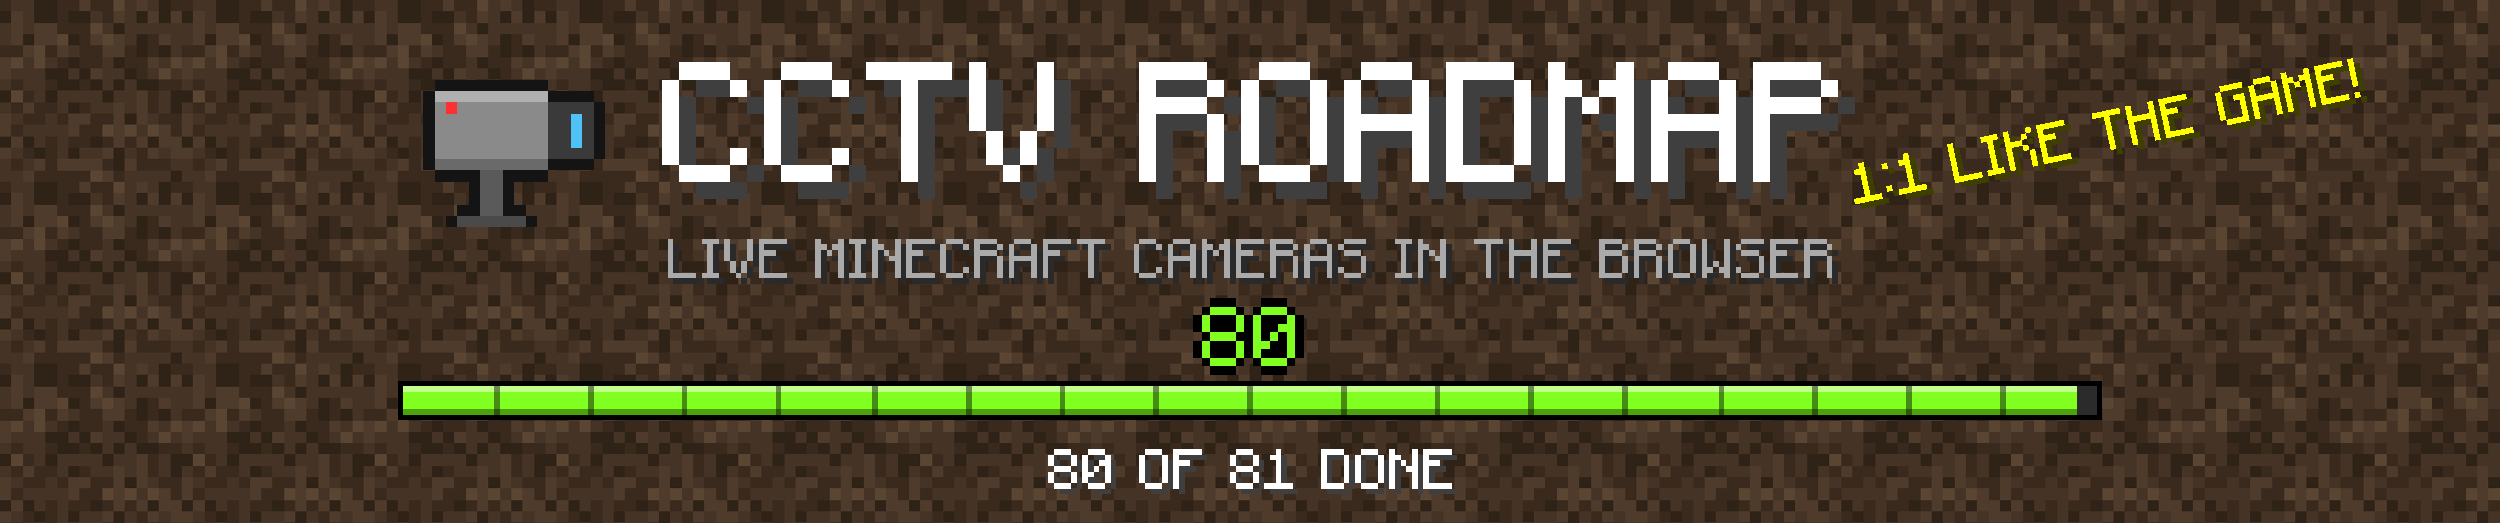
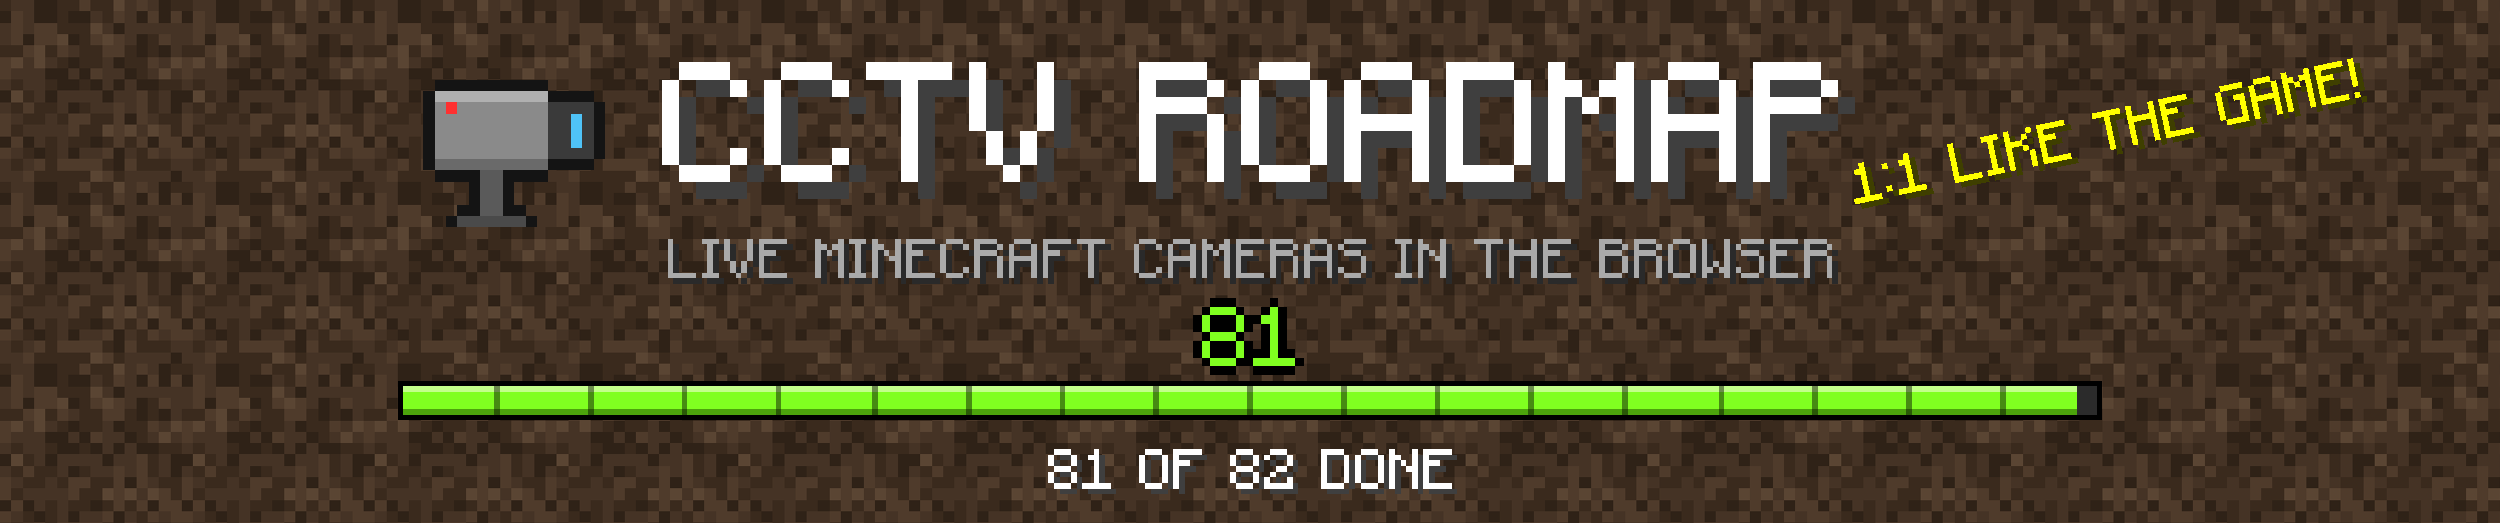
<svg xmlns="http://www.w3.org/2000/svg" width="880" height="184" viewBox="0 0 880 184" shape-rendering="crispEdges" role="img">
  <defs>
    <pattern id="dirt" width="64" height="64" patternUnits="userSpaceOnUse">
      <path fill="#3a2a1d" d="M0 0h4v4h-4zM20 0h8v4h-8zM32 0h8v4h-8zM60 0h4v4h-4zM20 4h4v4h-4zM36 4h4v4h-4zM20 8h12v4h-12zM28 12h4v4h-4zM52 12h4v4h-4zM0 16h8v4h-8zM16 16h4v4h-4zM28 16h8v4h-8zM44 16h4v4h-4zM52 16h4v4h-4zM20 20h4v4h-4zM28 20h8v4h-8zM44 20h8v4h-8zM48 24h4v4h-4zM4 28h4v4h-4zM16 28h4v4h-4zM28 28h4v4h-4zM56 28h8v4h-8zM8 32h4v4h-4zM52 32h4v4h-4zM4 36h4v4h-4zM12 36h8v4h-8zM28 36h4v4h-4zM52 36h4v4h-4zM8 40h8v4h-8zM20 40h4v4h-4zM32 40h8v4h-8zM56 40h8v4h-8zM4 44h4v4h-4zM28 44h8v4h-8zM60 44h4v4h-4zM16 48h4v4h-4zM24 48h8v4h-8zM36 48h4v4h-4zM44 48h4v4h-4zM8 52h4v4h-4zM16 52h4v4h-4zM48 52h4v4h-4zM4 56h4v4h-4zM16 56h4v4h-4zM36 56h4v4h-4zM48 56h12v4h-12zM12 60h20v4h-20zM40 60h4v4h-4z" />
      <path fill="#453325" d="M4 0h8v4h-8zM44 0h4v4h-4zM52 0h4v4h-4zM8 4h4v4h-4zM32 4h4v4h-4zM44 4h4v4h-4zM0 8h4v4h-4zM8 8h4v4h-4zM36 8h4v4h-4zM44 8h20v4h-20zM0 12h4v4h-4zM44 12h4v4h-4zM60 12h4v4h-4zM24 16h4v4h-4zM60 16h4v4h-4zM8 20h4v4h-4zM16 20h4v4h-4zM36 20h4v4h-4zM56 20h4v4h-4zM4 24h12v4h-12zM24 24h4v4h-4zM36 24h8v4h-8zM52 24h4v4h-4zM60 24h4v4h-4zM0 28h4v4h-4zM8 28h8v4h-8zM36 28h4v4h-4zM44 28h4v4h-4zM12 32h4v4h-4zM20 32h16v4h-16zM40 32h8v4h-8zM56 32h4v4h-4zM0 36h4v4h-4zM20 36h4v4h-4zM32 36h8v4h-8zM44 36h4v4h-4zM56 36h4v4h-4zM4 40h4v4h-4zM16 40h4v4h-4zM52 40h4v4h-4zM8 44h16v4h-16zM48 44h4v4h-4zM12 48h4v4h-4zM20 48h4v4h-4zM4 52h4v4h-4zM20 52h4v4h-4zM28 52h8v4h-8zM44 52h4v4h-4zM56 52h4v4h-4zM0 56h4v4h-4zM8 56h4v4h-4zM60 56h4v4h-4zM0 60h8v4h-8zM44 60h16v4h-16z" />
      <path fill="#2f2217" d="M12 0h8v4h-8zM56 0h4v4h-4zM0 4h4v4h-4zM12 4h8v4h-8zM24 4h8v4h-8zM48 4h4v4h-4zM56 4h4v4h-4zM40 8h4v4h-4zM8 12h4v4h-4zM24 12h4v4h-4zM48 12h4v4h-4zM48 16h4v4h-4zM56 16h4v4h-4zM24 20h4v4h-4zM40 20h4v4h-4zM16 24h8v4h-8zM28 24h4v4h-4zM44 24h4v4h-4zM20 28h8v4h-8zM32 28h4v4h-4zM40 28h4v4h-4zM48 28h8v4h-8zM0 32h4v4h-4zM16 32h4v4h-4zM36 32h4v4h-4zM60 32h4v4h-4zM24 36h4v4h-4zM60 36h4v4h-4zM44 40h4v4h-4zM0 48h4v4h-4zM8 48h4v4h-4zM32 48h4v4h-4zM52 48h4v4h-4zM12 52h4v4h-4zM24 52h4v4h-4zM40 52h4v4h-4zM40 56h4v4h-4zM60 60h4v4h-4z" />
      <path fill="#4f3b2b" d="M28 0h4v4h-4zM48 0h4v4h-4zM4 4h4v4h-4zM40 4h4v4h-4zM52 4h4v4h-4zM60 4h4v4h-4zM4 8h4v4h-4zM12 8h8v4h-8zM4 12h4v4h-4zM12 12h8v4h-8zM32 12h4v4h-4zM40 12h4v4h-4zM56 12h4v4h-4zM8 16h4v4h-4zM20 16h4v4h-4zM36 16h8v4h-8zM0 20h4v4h-4zM52 20h4v4h-4zM0 24h4v4h-4zM32 24h4v4h-4zM48 32h4v4h-4zM8 36h4v4h-4zM40 36h4v4h-4zM48 36h4v4h-4zM0 40h4v4h-4zM24 40h8v4h-8zM40 40h4v4h-4zM48 40h4v4h-4zM0 44h4v4h-4zM24 44h4v4h-4zM40 44h4v4h-4zM56 44h4v4h-4zM4 48h4v4h-4zM40 48h4v4h-4zM48 48h4v4h-4zM56 48h8v4h-8zM0 52h4v4h-4zM36 52h4v4h-4zM52 52h4v4h-4zM60 52h4v4h-4zM12 56h4v4h-4zM20 56h16v4h-16zM44 56h4v4h-4zM8 60h4v4h-4zM36 60h4v4h-4z" />
      <path fill="#5a4533" d="M40 0h4v4h-4zM32 8h4v4h-4zM20 12h4v4h-4zM36 12h4v4h-4zM12 16h4v4h-4zM4 20h4v4h-4zM12 20h4v4h-4zM60 20h4v4h-4zM56 24h4v4h-4zM4 32h4v4h-4zM36 44h4v4h-4zM44 44h4v4h-4zM52 44h4v4h-4zM32 60h4v4h-4z" />
    </pattern>
  </defs>
  <rect x="0" y="0" width="880" height="184" fill="url(#dirt)" />
  <path fill="#3f3f3f" d="M245 28h18v6h-18zM239 34h6v6h-6zM263 34h6v6h-6zM239 40h6v6h-6zM239 46h6v6h-6zM239 52h6v6h-6zM239 58h6v6h-6zM263 58h6v6h-6zM245 64h18v6h-18zM281 28h18v6h-18zM275 34h6v6h-6zM299 34h6v6h-6zM275 40h6v6h-6zM275 46h6v6h-6zM275 52h6v6h-6zM275 58h6v6h-6zM299 58h6v6h-6zM281 64h18v6h-18zM311 28h30v6h-30zM323 34h6v6h-6zM323 40h6v6h-6zM323 46h6v6h-6zM323 52h6v6h-6zM323 58h6v6h-6zM323 64h6v6h-6zM347 28h6v6h-6zM371 28h6v6h-6zM347 34h6v6h-6zM371 34h6v6h-6zM347 40h6v6h-6zM371 40h6v6h-6zM347 46h6v6h-6zM371 46h6v6h-6zM353 52h6v6h-6zM365 52h6v6h-6zM353 58h6v6h-6zM365 58h6v6h-6zM359 64h6v6h-6zM407 28h24v6h-24zM407 34h6v6h-6zM431 34h6v6h-6zM407 40h24v6h-24zM407 46h6v6h-6zM431 46h6v6h-6zM407 52h6v6h-6zM431 52h6v6h-6zM407 58h6v6h-6zM431 58h6v6h-6zM407 64h6v6h-6zM431 64h6v6h-6zM449 28h18v6h-18zM443 34h6v6h-6zM467 34h6v6h-6zM443 40h6v6h-6zM467 40h6v6h-6zM443 46h6v6h-6zM467 46h6v6h-6zM443 52h6v6h-6zM467 52h6v6h-6zM443 58h6v6h-6zM467 58h6v6h-6zM449 64h18v6h-18zM485 28h18v6h-18zM479 34h6v6h-6zM503 34h6v6h-6zM479 40h6v6h-6zM503 40h6v6h-6zM479 46h30v6h-30zM479 52h6v6h-6zM503 52h6v6h-6zM479 58h6v6h-6zM503 58h6v6h-6zM479 64h6v6h-6zM503 64h6v6h-6zM515 28h24v6h-24zM515 34h6v6h-6zM539 34h6v6h-6zM515 40h6v6h-6zM539 40h6v6h-6zM515 46h6v6h-6zM539 46h6v6h-6zM515 52h6v6h-6zM539 52h6v6h-6zM515 58h6v6h-6zM539 58h6v6h-6zM515 64h24v6h-24zM551 28h6v6h-6zM575 28h6v6h-6zM551 34h12v6h-12zM569 34h12v6h-12zM551 40h6v6h-6zM563 40h6v6h-6zM575 40h6v6h-6zM551 46h6v6h-6zM575 46h6v6h-6zM551 52h6v6h-6zM575 52h6v6h-6zM551 58h6v6h-6zM575 58h6v6h-6zM551 64h6v6h-6zM575 64h6v6h-6zM593 28h18v6h-18zM587 34h6v6h-6zM611 34h6v6h-6zM587 40h6v6h-6zM611 40h6v6h-6zM587 46h30v6h-30zM587 52h6v6h-6zM611 52h6v6h-6zM587 58h6v6h-6zM611 58h6v6h-6zM587 64h6v6h-6zM611 64h6v6h-6zM623 28h24v6h-24zM623 34h6v6h-6zM647 34h6v6h-6zM623 40h24v6h-24zM623 46h6v6h-6zM623 52h6v6h-6zM623 58h6v6h-6zM623 64h6v6h-6z" />
  <path fill="#ffffff" d="M239 22h18v6h-18zM233 28h6v6h-6zM257 28h6v6h-6zM233 34h6v6h-6zM233 40h6v6h-6zM233 46h6v6h-6zM233 52h6v6h-6zM257 52h6v6h-6zM239 58h18v6h-18zM275 22h18v6h-18zM269 28h6v6h-6zM293 28h6v6h-6zM269 34h6v6h-6zM269 40h6v6h-6zM269 46h6v6h-6zM269 52h6v6h-6zM293 52h6v6h-6zM275 58h18v6h-18zM305 22h30v6h-30zM317 28h6v6h-6zM317 34h6v6h-6zM317 40h6v6h-6zM317 46h6v6h-6zM317 52h6v6h-6zM317 58h6v6h-6zM341 22h6v6h-6zM365 22h6v6h-6zM341 28h6v6h-6zM365 28h6v6h-6zM341 34h6v6h-6zM365 34h6v6h-6zM341 40h6v6h-6zM365 40h6v6h-6zM347 46h6v6h-6zM359 46h6v6h-6zM347 52h6v6h-6zM359 52h6v6h-6zM353 58h6v6h-6zM401 22h24v6h-24zM401 28h6v6h-6zM425 28h6v6h-6zM401 34h24v6h-24zM401 40h6v6h-6zM425 40h6v6h-6zM401 46h6v6h-6zM425 46h6v6h-6zM401 52h6v6h-6zM425 52h6v6h-6zM401 58h6v6h-6zM425 58h6v6h-6zM443 22h18v6h-18zM437 28h6v6h-6zM461 28h6v6h-6zM437 34h6v6h-6zM461 34h6v6h-6zM437 40h6v6h-6zM461 40h6v6h-6zM437 46h6v6h-6zM461 46h6v6h-6zM437 52h6v6h-6zM461 52h6v6h-6zM443 58h18v6h-18zM479 22h18v6h-18zM473 28h6v6h-6zM497 28h6v6h-6zM473 34h6v6h-6zM497 34h6v6h-6zM473 40h30v6h-30zM473 46h6v6h-6zM497 46h6v6h-6zM473 52h6v6h-6zM497 52h6v6h-6zM473 58h6v6h-6zM497 58h6v6h-6zM509 22h24v6h-24zM509 28h6v6h-6zM533 28h6v6h-6zM509 34h6v6h-6zM533 34h6v6h-6zM509 40h6v6h-6zM533 40h6v6h-6zM509 46h6v6h-6zM533 46h6v6h-6zM509 52h6v6h-6zM533 52h6v6h-6zM509 58h24v6h-24zM545 22h6v6h-6zM569 22h6v6h-6zM545 28h12v6h-12zM563 28h12v6h-12zM545 34h6v6h-6zM557 34h6v6h-6zM569 34h6v6h-6zM545 40h6v6h-6zM569 40h6v6h-6zM545 46h6v6h-6zM569 46h6v6h-6zM545 52h6v6h-6zM569 52h6v6h-6zM545 58h6v6h-6zM569 58h6v6h-6zM587 22h18v6h-18zM581 28h6v6h-6zM605 28h6v6h-6zM581 34h6v6h-6zM605 34h6v6h-6zM581 40h30v6h-30zM581 46h6v6h-6zM605 46h6v6h-6zM581 52h6v6h-6zM605 52h6v6h-6zM581 58h6v6h-6zM605 58h6v6h-6zM617 22h24v6h-24zM617 28h6v6h-6zM641 28h6v6h-6zM617 34h24v6h-24zM617 40h6v6h-6zM617 46h6v6h-6zM617 52h6v6h-6zM617 58h6v6h-6z" />
  <path fill="#141414" d="M153 28h40v4h-40zM149 32h4v4h-4zM193 32h16v4h-16zM149 36h4v4h-4zM209 36h4v4h-4zM149 40h4v4h-4zM209 40h4v4h-4zM149 44h4v4h-4zM209 44h4v4h-4zM149 48h4v4h-4zM209 48h4v4h-4zM149 52h4v4h-4zM209 52h4v4h-4zM149 56h4v4h-4zM193 56h16v4h-16zM153 60h16v4h-16zM177 60h16v4h-16zM165 64h4v4h-4zM177 64h4v4h-4zM165 68h4v4h-4zM177 68h4v4h-4zM161 72h8v4h-8zM177 72h8v4h-8zM157 76h4v4h-4zM185 76h4v4h-4z" />
  <path fill="#b0b0b0" d="M153 32h40v4h-40z" />
  <path fill="#8a8a8a" d="M153 36h4v4h-4zM161 36h32v4h-32zM153 40h40v4h-40zM153 44h40v4h-40zM153 48h40v4h-40zM153 52h40v4h-40z" />
  <path fill="#ff3030" d="M157 36h4v4h-4z" />
  <path fill="#3a3a3a" d="M193 36h16v4h-16zM193 40h8v4h-8zM205 40h4v4h-4zM193 44h8v4h-8zM205 44h4v4h-4zM193 48h8v4h-8zM205 48h4v4h-4zM193 52h16v4h-16z" />
  <path fill="#4fc3f7" d="M201 40h4v4h-4zM201 44h4v4h-4zM201 48h4v4h-4z" />
  <path fill="#6a6a6a" d="M153 56h40v4h-40z" />
  <path fill="#5a5a5a" d="M169 60h8v4h-8zM169 64h8v4h-8zM169 68h8v4h-8zM169 72h8v4h-8z" />
  <path fill="#4a4a4a" d="M161 76h24v4h-24z" />
  <g transform="translate(653 72) rotate(-12)">
    <path fill="#3f3f00" d="M6 -12h2v2h-2zM4 -10h4v2h-4zM6 -8h2v2h-2zM6 -6h2v2h-2zM6 -4h2v2h-2zM6 -2h2v2h-2zM2 0h10v2h-10zM14 -10h2v2h-2zM14 -2h2v2h-2zM22 -12h2v2h-2zM20 -10h4v2h-4zM22 -8h2v2h-2zM22 -6h2v2h-2zM22 -4h2v2h-2zM22 -2h2v2h-2zM18 0h10v2h-10zM38 -12h2v2h-2zM38 -10h2v2h-2zM38 -8h2v2h-2zM38 -6h2v2h-2zM38 -4h2v2h-2zM38 -2h2v2h-2zM38 0h10v2h-10zM50 -12h6v2h-6zM52 -10h2v2h-2zM52 -8h2v2h-2zM52 -6h2v2h-2zM52 -4h2v2h-2zM52 -2h2v2h-2zM50 0h6v2h-6zM58 -12h2v2h-2zM66 -12h2v2h-2zM58 -10h2v2h-2zM64 -10h2v2h-2zM58 -8h6v2h-6zM58 -6h2v2h-2zM64 -6h2v2h-2zM58 -4h2v2h-2zM66 -4h2v2h-2zM58 -2h2v2h-2zM66 -2h2v2h-2zM58 0h2v2h-2zM66 0h2v2h-2zM70 -12h10v2h-10zM70 -10h2v2h-2zM70 -8h6v2h-6zM70 -6h2v2h-2zM70 -4h2v2h-2zM70 -2h2v2h-2zM70 0h10v2h-10zM90 -12h10v2h-10zM94 -10h2v2h-2zM94 -8h2v2h-2zM94 -6h2v2h-2zM94 -4h2v2h-2zM94 -2h2v2h-2zM94 0h2v2h-2zM102 -12h2v2h-2zM110 -12h2v2h-2zM102 -10h2v2h-2zM110 -10h2v2h-2zM102 -8h10v2h-10zM102 -6h2v2h-2zM110 -6h2v2h-2zM102 -4h2v2h-2zM110 -4h2v2h-2zM102 -2h2v2h-2zM110 -2h2v2h-2zM102 0h2v2h-2zM110 0h2v2h-2zM114 -12h10v2h-10zM114 -10h2v2h-2zM114 -8h6v2h-6zM114 -6h2v2h-2zM114 -4h2v2h-2zM114 -2h2v2h-2zM114 0h10v2h-10zM136 -12h8v2h-8zM134 -10h2v2h-2zM134 -8h2v2h-2zM140 -8h4v2h-4zM134 -6h2v2h-2zM142 -6h2v2h-2zM134 -4h2v2h-2zM142 -4h2v2h-2zM134 -2h2v2h-2zM142 -2h2v2h-2zM136 0h8v2h-8zM148 -12h6v2h-6zM146 -10h2v2h-2zM154 -10h2v2h-2zM146 -8h2v2h-2zM154 -8h2v2h-2zM146 -6h10v2h-10zM146 -4h2v2h-2zM154 -4h2v2h-2zM146 -2h2v2h-2zM154 -2h2v2h-2zM146 0h2v2h-2zM154 0h2v2h-2zM158 -12h2v2h-2zM166 -12h2v2h-2zM158 -10h4v2h-4zM164 -10h4v2h-4zM158 -8h2v2h-2zM162 -8h2v2h-2zM166 -8h2v2h-2zM158 -6h2v2h-2zM166 -6h2v2h-2zM158 -4h2v2h-2zM166 -4h2v2h-2zM158 -2h2v2h-2zM166 -2h2v2h-2zM158 0h2v2h-2zM166 0h2v2h-2zM170 -12h10v2h-10zM170 -10h2v2h-2zM170 -8h6v2h-6zM170 -6h2v2h-2zM170 -4h2v2h-2zM170 -2h2v2h-2zM170 0h10v2h-10zM182 -12h2v2h-2zM182 -10h2v2h-2zM182 -8h2v2h-2zM182 -6h2v2h-2zM182 -4h2v2h-2zM182 0h2v2h-2z" />
    <path fill="#ffff00" d="M4 -14h2v2h-2zM2 -12h4v2h-4zM4 -10h2v2h-2zM4 -8h2v2h-2zM4 -6h2v2h-2zM4 -4h2v2h-2zM0 -2h10v2h-10zM12 -12h2v2h-2zM12 -4h2v2h-2zM20 -14h2v2h-2zM18 -12h4v2h-4zM20 -10h2v2h-2zM20 -8h2v2h-2zM20 -6h2v2h-2zM20 -4h2v2h-2zM16 -2h10v2h-10zM36 -14h2v2h-2zM36 -12h2v2h-2zM36 -10h2v2h-2zM36 -8h2v2h-2zM36 -6h2v2h-2zM36 -4h2v2h-2zM36 -2h10v2h-10zM48 -14h6v2h-6zM50 -12h2v2h-2zM50 -10h2v2h-2zM50 -8h2v2h-2zM50 -6h2v2h-2zM50 -4h2v2h-2zM48 -2h6v2h-6zM56 -14h2v2h-2zM64 -14h2v2h-2zM56 -12h2v2h-2zM62 -12h2v2h-2zM56 -10h6v2h-6zM56 -8h2v2h-2zM62 -8h2v2h-2zM56 -6h2v2h-2zM64 -6h2v2h-2zM56 -4h2v2h-2zM64 -4h2v2h-2zM56 -2h2v2h-2zM64 -2h2v2h-2zM68 -14h10v2h-10zM68 -12h2v2h-2zM68 -10h6v2h-6zM68 -8h2v2h-2zM68 -6h2v2h-2zM68 -4h2v2h-2zM68 -2h10v2h-10zM88 -14h10v2h-10zM92 -12h2v2h-2zM92 -10h2v2h-2zM92 -8h2v2h-2zM92 -6h2v2h-2zM92 -4h2v2h-2zM92 -2h2v2h-2zM100 -14h2v2h-2zM108 -14h2v2h-2zM100 -12h2v2h-2zM108 -12h2v2h-2zM100 -10h10v2h-10zM100 -8h2v2h-2zM108 -8h2v2h-2zM100 -6h2v2h-2zM108 -6h2v2h-2zM100 -4h2v2h-2zM108 -4h2v2h-2zM100 -2h2v2h-2zM108 -2h2v2h-2zM112 -14h10v2h-10zM112 -12h2v2h-2zM112 -10h6v2h-6zM112 -8h2v2h-2zM112 -6h2v2h-2zM112 -4h2v2h-2zM112 -2h10v2h-10zM134 -14h8v2h-8zM132 -12h2v2h-2zM132 -10h2v2h-2zM138 -10h4v2h-4zM132 -8h2v2h-2zM140 -8h2v2h-2zM132 -6h2v2h-2zM140 -6h2v2h-2zM132 -4h2v2h-2zM140 -4h2v2h-2zM134 -2h8v2h-8zM146 -14h6v2h-6zM144 -12h2v2h-2zM152 -12h2v2h-2zM144 -10h2v2h-2zM152 -10h2v2h-2zM144 -8h10v2h-10zM144 -6h2v2h-2zM152 -6h2v2h-2zM144 -4h2v2h-2zM152 -4h2v2h-2zM144 -2h2v2h-2zM152 -2h2v2h-2zM156 -14h2v2h-2zM164 -14h2v2h-2zM156 -12h4v2h-4zM162 -12h4v2h-4zM156 -10h2v2h-2zM160 -10h2v2h-2zM164 -10h2v2h-2zM156 -8h2v2h-2zM164 -8h2v2h-2zM156 -6h2v2h-2zM164 -6h2v2h-2zM156 -4h2v2h-2zM164 -4h2v2h-2zM156 -2h2v2h-2zM164 -2h2v2h-2zM168 -14h10v2h-10zM168 -12h2v2h-2zM168 -10h6v2h-6zM168 -8h2v2h-2zM168 -6h2v2h-2zM168 -4h2v2h-2zM168 -2h10v2h-10zM180 -14h2v2h-2zM180 -12h2v2h-2zM180 -10h2v2h-2zM180 -8h2v2h-2zM180 -6h2v2h-2zM180 -2h2v2h-2z" />
  </g>
  <path fill="#2a2a2a" d="M237 86h2v2h-2zM237 88h2v2h-2zM237 90h2v2h-2zM237 92h2v2h-2zM237 94h2v2h-2zM237 96h2v2h-2zM237 98h10v2h-10zM249 86h6v2h-6zM251 88h2v2h-2zM251 90h2v2h-2zM251 92h2v2h-2zM251 94h2v2h-2zM251 96h2v2h-2zM249 98h6v2h-6zM257 86h2v2h-2zM265 86h2v2h-2zM257 88h2v2h-2zM265 88h2v2h-2zM257 90h2v2h-2zM265 90h2v2h-2zM257 92h2v2h-2zM265 92h2v2h-2zM259 94h2v2h-2zM263 94h2v2h-2zM259 96h2v2h-2zM263 96h2v2h-2zM261 98h2v2h-2zM269 86h10v2h-10zM269 88h2v2h-2zM269 90h6v2h-6zM269 92h2v2h-2zM269 94h2v2h-2zM269 96h2v2h-2zM269 98h10v2h-10zM289 86h2v2h-2zM297 86h2v2h-2zM289 88h4v2h-4zM295 88h4v2h-4zM289 90h2v2h-2zM293 90h2v2h-2zM297 90h2v2h-2zM289 92h2v2h-2zM297 92h2v2h-2zM289 94h2v2h-2zM297 94h2v2h-2zM289 96h2v2h-2zM297 96h2v2h-2zM289 98h2v2h-2zM297 98h2v2h-2zM301 86h6v2h-6zM303 88h2v2h-2zM303 90h2v2h-2zM303 92h2v2h-2zM303 94h2v2h-2zM303 96h2v2h-2zM301 98h6v2h-6zM309 86h2v2h-2zM317 86h2v2h-2zM309 88h4v2h-4zM317 88h2v2h-2zM309 90h2v2h-2zM313 90h2v2h-2zM317 90h2v2h-2zM309 92h2v2h-2zM315 92h4v2h-4zM309 94h2v2h-2zM317 94h2v2h-2zM309 96h2v2h-2zM317 96h2v2h-2zM309 98h2v2h-2zM317 98h2v2h-2zM321 86h10v2h-10zM321 88h2v2h-2zM321 90h6v2h-6zM321 92h2v2h-2zM321 94h2v2h-2zM321 96h2v2h-2zM321 98h10v2h-10zM335 86h6v2h-6zM333 88h2v2h-2zM341 88h2v2h-2zM333 90h2v2h-2zM333 92h2v2h-2zM333 94h2v2h-2zM333 96h2v2h-2zM341 96h2v2h-2zM335 98h6v2h-6zM345 86h8v2h-8zM345 88h2v2h-2zM353 88h2v2h-2zM345 90h8v2h-8zM345 92h2v2h-2zM353 92h2v2h-2zM345 94h2v2h-2zM353 94h2v2h-2zM345 96h2v2h-2zM353 96h2v2h-2zM345 98h2v2h-2zM353 98h2v2h-2zM359 86h6v2h-6zM357 88h2v2h-2zM365 88h2v2h-2zM357 90h2v2h-2zM365 90h2v2h-2zM357 92h10v2h-10zM357 94h2v2h-2zM365 94h2v2h-2zM357 96h2v2h-2zM365 96h2v2h-2zM357 98h2v2h-2zM365 98h2v2h-2zM369 86h10v2h-10zM369 88h2v2h-2zM369 90h6v2h-6zM369 92h2v2h-2zM369 94h2v2h-2zM369 96h2v2h-2zM369 98h2v2h-2zM381 86h10v2h-10zM385 88h2v2h-2zM385 90h2v2h-2zM385 92h2v2h-2zM385 94h2v2h-2zM385 96h2v2h-2zM385 98h2v2h-2zM403 86h6v2h-6zM401 88h2v2h-2zM409 88h2v2h-2zM401 90h2v2h-2zM401 92h2v2h-2zM401 94h2v2h-2zM401 96h2v2h-2zM409 96h2v2h-2zM403 98h6v2h-6zM415 86h6v2h-6zM413 88h2v2h-2zM421 88h2v2h-2zM413 90h2v2h-2zM421 90h2v2h-2zM413 92h10v2h-10zM413 94h2v2h-2zM421 94h2v2h-2zM413 96h2v2h-2zM421 96h2v2h-2zM413 98h2v2h-2zM421 98h2v2h-2zM425 86h2v2h-2zM433 86h2v2h-2zM425 88h4v2h-4zM431 88h4v2h-4zM425 90h2v2h-2zM429 90h2v2h-2zM433 90h2v2h-2zM425 92h2v2h-2zM433 92h2v2h-2zM425 94h2v2h-2zM433 94h2v2h-2zM425 96h2v2h-2zM433 96h2v2h-2zM425 98h2v2h-2zM433 98h2v2h-2zM437 86h10v2h-10zM437 88h2v2h-2zM437 90h6v2h-6zM437 92h2v2h-2zM437 94h2v2h-2zM437 96h2v2h-2zM437 98h10v2h-10zM449 86h8v2h-8zM449 88h2v2h-2zM457 88h2v2h-2zM449 90h8v2h-8zM449 92h2v2h-2zM457 92h2v2h-2zM449 94h2v2h-2zM457 94h2v2h-2zM449 96h2v2h-2zM457 96h2v2h-2zM449 98h2v2h-2zM457 98h2v2h-2zM463 86h6v2h-6zM461 88h2v2h-2zM469 88h2v2h-2zM461 90h2v2h-2zM469 90h2v2h-2zM461 92h10v2h-10zM461 94h2v2h-2zM469 94h2v2h-2zM461 96h2v2h-2zM469 96h2v2h-2zM461 98h2v2h-2zM469 98h2v2h-2zM475 86h8v2h-8zM473 88h2v2h-2zM475 90h6v2h-6zM481 92h2v2h-2zM481 94h2v2h-2zM473 96h2v2h-2zM481 96h2v2h-2zM475 98h6v2h-6zM493 86h6v2h-6zM495 88h2v2h-2zM495 90h2v2h-2zM495 92h2v2h-2zM495 94h2v2h-2zM495 96h2v2h-2zM493 98h6v2h-6zM501 86h2v2h-2zM509 86h2v2h-2zM501 88h4v2h-4zM509 88h2v2h-2zM501 90h2v2h-2zM505 90h2v2h-2zM509 90h2v2h-2zM501 92h2v2h-2zM507 92h4v2h-4zM501 94h2v2h-2zM509 94h2v2h-2zM501 96h2v2h-2zM509 96h2v2h-2zM501 98h2v2h-2zM509 98h2v2h-2zM521 86h10v2h-10zM525 88h2v2h-2zM525 90h2v2h-2zM525 92h2v2h-2zM525 94h2v2h-2zM525 96h2v2h-2zM525 98h2v2h-2zM533 86h2v2h-2zM541 86h2v2h-2zM533 88h2v2h-2zM541 88h2v2h-2zM533 90h10v2h-10zM533 92h2v2h-2zM541 92h2v2h-2zM533 94h2v2h-2zM541 94h2v2h-2zM533 96h2v2h-2zM541 96h2v2h-2zM533 98h2v2h-2zM541 98h2v2h-2zM545 86h10v2h-10zM545 88h2v2h-2zM545 90h6v2h-6zM545 92h2v2h-2zM545 94h2v2h-2zM545 96h2v2h-2zM545 98h10v2h-10zM565 86h8v2h-8zM565 88h2v2h-2zM573 88h2v2h-2zM565 90h8v2h-8zM565 92h2v2h-2zM573 92h2v2h-2zM565 94h2v2h-2zM573 94h2v2h-2zM565 96h2v2h-2zM573 96h2v2h-2zM565 98h8v2h-8zM577 86h8v2h-8zM577 88h2v2h-2zM585 88h2v2h-2zM577 90h8v2h-8zM577 92h2v2h-2zM585 92h2v2h-2zM577 94h2v2h-2zM585 94h2v2h-2zM577 96h2v2h-2zM585 96h2v2h-2zM577 98h2v2h-2zM585 98h2v2h-2zM591 86h6v2h-6zM589 88h2v2h-2zM597 88h2v2h-2zM589 90h2v2h-2zM597 90h2v2h-2zM589 92h2v2h-2zM597 92h2v2h-2zM589 94h2v2h-2zM597 94h2v2h-2zM589 96h2v2h-2zM597 96h2v2h-2zM591 98h6v2h-6zM601 86h2v2h-2zM609 86h2v2h-2zM601 88h2v2h-2zM609 88h2v2h-2zM601 90h2v2h-2zM609 90h2v2h-2zM601 92h2v2h-2zM609 92h2v2h-2zM601 94h2v2h-2zM605 94h2v2h-2zM609 94h2v2h-2zM601 96h4v2h-4zM607 96h4v2h-4zM601 98h2v2h-2zM609 98h2v2h-2zM615 86h8v2h-8zM613 88h2v2h-2zM615 90h6v2h-6zM621 92h2v2h-2zM621 94h2v2h-2zM613 96h2v2h-2zM621 96h2v2h-2zM615 98h6v2h-6zM625 86h10v2h-10zM625 88h2v2h-2zM625 90h6v2h-6zM625 92h2v2h-2zM625 94h2v2h-2zM625 96h2v2h-2zM625 98h10v2h-10zM637 86h8v2h-8zM637 88h2v2h-2zM645 88h2v2h-2zM637 90h8v2h-8zM637 92h2v2h-2zM645 92h2v2h-2zM637 94h2v2h-2zM645 94h2v2h-2zM637 96h2v2h-2zM645 96h2v2h-2zM637 98h2v2h-2zM645 98h2v2h-2z" />
  <path fill="#aaaaaa" d="M235 84h2v2h-2zM235 86h2v2h-2zM235 88h2v2h-2zM235 90h2v2h-2zM235 92h2v2h-2zM235 94h2v2h-2zM235 96h10v2h-10zM247 84h6v2h-6zM249 86h2v2h-2zM249 88h2v2h-2zM249 90h2v2h-2zM249 92h2v2h-2zM249 94h2v2h-2zM247 96h6v2h-6zM255 84h2v2h-2zM263 84h2v2h-2zM255 86h2v2h-2zM263 86h2v2h-2zM255 88h2v2h-2zM263 88h2v2h-2zM255 90h2v2h-2zM263 90h2v2h-2zM257 92h2v2h-2zM261 92h2v2h-2zM257 94h2v2h-2zM261 94h2v2h-2zM259 96h2v2h-2zM267 84h10v2h-10zM267 86h2v2h-2zM267 88h6v2h-6zM267 90h2v2h-2zM267 92h2v2h-2zM267 94h2v2h-2zM267 96h10v2h-10zM287 84h2v2h-2zM295 84h2v2h-2zM287 86h4v2h-4zM293 86h4v2h-4zM287 88h2v2h-2zM291 88h2v2h-2zM295 88h2v2h-2zM287 90h2v2h-2zM295 90h2v2h-2zM287 92h2v2h-2zM295 92h2v2h-2zM287 94h2v2h-2zM295 94h2v2h-2zM287 96h2v2h-2zM295 96h2v2h-2zM299 84h6v2h-6zM301 86h2v2h-2zM301 88h2v2h-2zM301 90h2v2h-2zM301 92h2v2h-2zM301 94h2v2h-2zM299 96h6v2h-6zM307 84h2v2h-2zM315 84h2v2h-2zM307 86h4v2h-4zM315 86h2v2h-2zM307 88h2v2h-2zM311 88h2v2h-2zM315 88h2v2h-2zM307 90h2v2h-2zM313 90h4v2h-4zM307 92h2v2h-2zM315 92h2v2h-2zM307 94h2v2h-2zM315 94h2v2h-2zM307 96h2v2h-2zM315 96h2v2h-2zM319 84h10v2h-10zM319 86h2v2h-2zM319 88h6v2h-6zM319 90h2v2h-2zM319 92h2v2h-2zM319 94h2v2h-2zM319 96h10v2h-10zM333 84h6v2h-6zM331 86h2v2h-2zM339 86h2v2h-2zM331 88h2v2h-2zM331 90h2v2h-2zM331 92h2v2h-2zM331 94h2v2h-2zM339 94h2v2h-2zM333 96h6v2h-6zM343 84h8v2h-8zM343 86h2v2h-2zM351 86h2v2h-2zM343 88h8v2h-8zM343 90h2v2h-2zM351 90h2v2h-2zM343 92h2v2h-2zM351 92h2v2h-2zM343 94h2v2h-2zM351 94h2v2h-2zM343 96h2v2h-2zM351 96h2v2h-2zM357 84h6v2h-6zM355 86h2v2h-2zM363 86h2v2h-2zM355 88h2v2h-2zM363 88h2v2h-2zM355 90h10v2h-10zM355 92h2v2h-2zM363 92h2v2h-2zM355 94h2v2h-2zM363 94h2v2h-2zM355 96h2v2h-2zM363 96h2v2h-2zM367 84h10v2h-10zM367 86h2v2h-2zM367 88h6v2h-6zM367 90h2v2h-2zM367 92h2v2h-2zM367 94h2v2h-2zM367 96h2v2h-2zM379 84h10v2h-10zM383 86h2v2h-2zM383 88h2v2h-2zM383 90h2v2h-2zM383 92h2v2h-2zM383 94h2v2h-2zM383 96h2v2h-2zM401 84h6v2h-6zM399 86h2v2h-2zM407 86h2v2h-2zM399 88h2v2h-2zM399 90h2v2h-2zM399 92h2v2h-2zM399 94h2v2h-2zM407 94h2v2h-2zM401 96h6v2h-6zM413 84h6v2h-6zM411 86h2v2h-2zM419 86h2v2h-2zM411 88h2v2h-2zM419 88h2v2h-2zM411 90h10v2h-10zM411 92h2v2h-2zM419 92h2v2h-2zM411 94h2v2h-2zM419 94h2v2h-2zM411 96h2v2h-2zM419 96h2v2h-2zM423 84h2v2h-2zM431 84h2v2h-2zM423 86h4v2h-4zM429 86h4v2h-4zM423 88h2v2h-2zM427 88h2v2h-2zM431 88h2v2h-2zM423 90h2v2h-2zM431 90h2v2h-2zM423 92h2v2h-2zM431 92h2v2h-2zM423 94h2v2h-2zM431 94h2v2h-2zM423 96h2v2h-2zM431 96h2v2h-2zM435 84h10v2h-10zM435 86h2v2h-2zM435 88h6v2h-6zM435 90h2v2h-2zM435 92h2v2h-2zM435 94h2v2h-2zM435 96h10v2h-10zM447 84h8v2h-8zM447 86h2v2h-2zM455 86h2v2h-2zM447 88h8v2h-8zM447 90h2v2h-2zM455 90h2v2h-2zM447 92h2v2h-2zM455 92h2v2h-2zM447 94h2v2h-2zM455 94h2v2h-2zM447 96h2v2h-2zM455 96h2v2h-2zM461 84h6v2h-6zM459 86h2v2h-2zM467 86h2v2h-2zM459 88h2v2h-2zM467 88h2v2h-2zM459 90h10v2h-10zM459 92h2v2h-2zM467 92h2v2h-2zM459 94h2v2h-2zM467 94h2v2h-2zM459 96h2v2h-2zM467 96h2v2h-2zM473 84h8v2h-8zM471 86h2v2h-2zM473 88h6v2h-6zM479 90h2v2h-2zM479 92h2v2h-2zM471 94h2v2h-2zM479 94h2v2h-2zM473 96h6v2h-6zM491 84h6v2h-6zM493 86h2v2h-2zM493 88h2v2h-2zM493 90h2v2h-2zM493 92h2v2h-2zM493 94h2v2h-2zM491 96h6v2h-6zM499 84h2v2h-2zM507 84h2v2h-2zM499 86h4v2h-4zM507 86h2v2h-2zM499 88h2v2h-2zM503 88h2v2h-2zM507 88h2v2h-2zM499 90h2v2h-2zM505 90h4v2h-4zM499 92h2v2h-2zM507 92h2v2h-2zM499 94h2v2h-2zM507 94h2v2h-2zM499 96h2v2h-2zM507 96h2v2h-2zM519 84h10v2h-10zM523 86h2v2h-2zM523 88h2v2h-2zM523 90h2v2h-2zM523 92h2v2h-2zM523 94h2v2h-2zM523 96h2v2h-2zM531 84h2v2h-2zM539 84h2v2h-2zM531 86h2v2h-2zM539 86h2v2h-2zM531 88h10v2h-10zM531 90h2v2h-2zM539 90h2v2h-2zM531 92h2v2h-2zM539 92h2v2h-2zM531 94h2v2h-2zM539 94h2v2h-2zM531 96h2v2h-2zM539 96h2v2h-2zM543 84h10v2h-10zM543 86h2v2h-2zM543 88h6v2h-6zM543 90h2v2h-2zM543 92h2v2h-2zM543 94h2v2h-2zM543 96h10v2h-10zM563 84h8v2h-8zM563 86h2v2h-2zM571 86h2v2h-2zM563 88h8v2h-8zM563 90h2v2h-2zM571 90h2v2h-2zM563 92h2v2h-2zM571 92h2v2h-2zM563 94h2v2h-2zM571 94h2v2h-2zM563 96h8v2h-8zM575 84h8v2h-8zM575 86h2v2h-2zM583 86h2v2h-2zM575 88h8v2h-8zM575 90h2v2h-2zM583 90h2v2h-2zM575 92h2v2h-2zM583 92h2v2h-2zM575 94h2v2h-2zM583 94h2v2h-2zM575 96h2v2h-2zM583 96h2v2h-2zM589 84h6v2h-6zM587 86h2v2h-2zM595 86h2v2h-2zM587 88h2v2h-2zM595 88h2v2h-2zM587 90h2v2h-2zM595 90h2v2h-2zM587 92h2v2h-2zM595 92h2v2h-2zM587 94h2v2h-2zM595 94h2v2h-2zM589 96h6v2h-6zM599 84h2v2h-2zM607 84h2v2h-2zM599 86h2v2h-2zM607 86h2v2h-2zM599 88h2v2h-2zM607 88h2v2h-2zM599 90h2v2h-2zM607 90h2v2h-2zM599 92h2v2h-2zM603 92h2v2h-2zM607 92h2v2h-2zM599 94h4v2h-4zM605 94h4v2h-4zM599 96h2v2h-2zM607 96h2v2h-2zM613 84h8v2h-8zM611 86h2v2h-2zM613 88h6v2h-6zM619 90h2v2h-2zM619 92h2v2h-2zM611 94h2v2h-2zM619 94h2v2h-2zM613 96h6v2h-6zM623 84h10v2h-10zM623 86h2v2h-2zM623 88h6v2h-6zM623 90h2v2h-2zM623 92h2v2h-2zM623 94h2v2h-2zM623 96h10v2h-10zM635 84h8v2h-8zM635 86h2v2h-2zM643 86h2v2h-2zM635 88h8v2h-8zM635 90h2v2h-2zM643 90h2v2h-2zM635 92h2v2h-2zM643 92h2v2h-2zM635 94h2v2h-2zM643 94h2v2h-2zM635 96h2v2h-2zM643 96h2v2h-2z" />
-   <path fill="#000000" d="M423 108h9v3h-9zM420 111h3v3h-3zM432 111h3v3h-3zM420 114h3v3h-3zM432 114h3v3h-3zM423 117h9v3h-9zM420 120h3v3h-3zM432 120h3v3h-3zM420 123h3v3h-3zM432 123h3v3h-3zM423 126h9v3h-9zM441 108h9v3h-9zM438 111h3v3h-3zM450 111h3v3h-3zM438 114h3v3h-3zM447 114h6v3h-6zM438 117h3v3h-3zM444 117h3v3h-3zM450 117h3v3h-3zM438 120h6v3h-6zM450 120h3v3h-3zM438 123h3v3h-3zM450 123h3v3h-3zM441 126h9v3h-9z" />
-   <path fill="#000000" d="M429 108h9v3h-9zM426 111h3v3h-3zM438 111h3v3h-3zM426 114h3v3h-3zM438 114h3v3h-3zM429 117h9v3h-9zM426 120h3v3h-3zM438 120h3v3h-3zM426 123h3v3h-3zM438 123h3v3h-3zM429 126h9v3h-9zM447 108h9v3h-9zM444 111h3v3h-3zM456 111h3v3h-3zM444 114h3v3h-3zM453 114h6v3h-6zM444 117h3v3h-3zM450 117h3v3h-3zM456 117h3v3h-3zM444 120h6v3h-6zM456 120h3v3h-3zM444 123h3v3h-3zM456 123h3v3h-3zM447 126h9v3h-9z" />
-   <path fill="#000000" d="M426 105h9v3h-9zM423 108h3v3h-3zM435 108h3v3h-3zM423 111h3v3h-3zM435 111h3v3h-3zM426 114h9v3h-9zM423 117h3v3h-3zM435 117h3v3h-3zM423 120h3v3h-3zM435 120h3v3h-3zM426 123h9v3h-9zM444 105h9v3h-9zM441 108h3v3h-3zM453 108h3v3h-3zM441 111h3v3h-3zM450 111h6v3h-6zM441 114h3v3h-3zM447 114h3v3h-3zM453 114h3v3h-3zM441 117h6v3h-6zM453 117h3v3h-3zM441 120h3v3h-3zM453 120h3v3h-3zM444 123h9v3h-9z" />
-   <path fill="#000000" d="M426 111h9v3h-9zM423 114h3v3h-3zM435 114h3v3h-3zM423 117h3v3h-3zM435 117h3v3h-3zM426 120h9v3h-9zM423 123h3v3h-3zM435 123h3v3h-3zM423 126h3v3h-3zM435 126h3v3h-3zM426 129h9v3h-9zM444 111h9v3h-9zM441 114h3v3h-3zM453 114h3v3h-3zM441 117h3v3h-3zM450 117h6v3h-6zM441 120h3v3h-3zM447 120h3v3h-3zM453 120h3v3h-3zM441 123h6v3h-6zM453 123h3v3h-3zM441 126h3v3h-3zM453 126h3v3h-3zM444 129h9v3h-9z" />
-   <path fill="#80ff20" d="M426 108h9v3h-9zM423 111h3v3h-3zM435 111h3v3h-3zM423 114h3v3h-3zM435 114h3v3h-3zM426 117h9v3h-9zM423 120h3v3h-3zM435 120h3v3h-3zM423 123h3v3h-3zM435 123h3v3h-3zM426 126h9v3h-9zM444 108h9v3h-9zM441 111h3v3h-3zM453 111h3v3h-3zM441 114h3v3h-3zM450 114h6v3h-6zM441 117h3v3h-3zM447 117h3v3h-3zM453 117h3v3h-3zM441 120h6v3h-6zM453 120h3v3h-3zM441 123h3v3h-3zM453 123h3v3h-3zM444 126h9v3h-9z" />
+   <path fill="#000000" d="M423 108h9v3h-9zM420 111h3v3h-3zM432 111h3v3h-3zM420 114h3v3h-3zM432 114h3v3h-3zM423 117h9v3h-9zM420 120h3v3h-3zM432 120h3v3h-3zM420 123h3v3h-3zM432 123h3v3h-3zM423 126h9v3h-9zM444 108h3v3h-3zM441 111h6v3h-6zM444 114h3v3h-3zM444 117h3v3h-3zM444 120h3v3h-3zM444 123h3v3h-3zM438 126h15v3h-15z" />
+   <path fill="#000000" d="M429 108h9v3h-9zM426 111h3v3h-3zM438 111h3v3h-3zM426 114h3v3h-3zM438 114h3v3h-3zM429 117h9v3h-9zM426 120h3v3h-3zM438 120h3v3h-3zM426 123h3v3h-3zM438 123h3v3h-3zM429 126h9v3h-9zM450 108h3v3h-3zM447 111h6v3h-6zM450 114h3v3h-3zM450 117h3v3h-3zM450 120h3v3h-3zM450 123h3v3h-3zM444 126h15v3h-15z" />
+   <path fill="#000000" d="M426 105h9v3h-9zM423 108h3v3h-3zM435 108h3v3h-3zM423 111h3v3h-3zM435 111h3v3h-3zM426 114h9v3h-9zM423 117h3v3h-3zM435 117h3v3h-3zM423 120h3v3h-3zM435 120h3v3h-3zM426 123h9v3h-9zM447 105h3v3h-3zM444 108h6v3h-6zM447 111h3v3h-3zM447 114h3v3h-3zM447 117h3v3h-3zM447 120h3v3h-3zM441 123h15v3h-15z" />
+   <path fill="#000000" d="M426 111h9v3h-9zM423 114h3v3h-3zM435 114h3v3h-3zM423 117h3v3h-3zM435 117h3v3h-3zM426 120h9v3h-9zM423 123h3v3h-3zM435 123h3v3h-3zM423 126h3v3h-3zM435 126h3v3h-3zM426 129h9v3h-9zM447 111h3v3h-3zM444 114h6v3h-6zM447 117h3v3h-3zM447 120h3v3h-3zM447 123h3v3h-3zM447 126h3v3h-3zM441 129h15v3h-15z" />
+   <path fill="#80ff20" d="M426 108h9v3h-9zM423 111h3v3h-3zM435 111h3v3h-3zM423 114h3v3h-3zM435 114h3v3h-3zM426 117h9v3h-9zM423 120h3v3h-3zM435 120h3v3h-3zM423 123h3v3h-3zM435 123h3v3h-3zM426 126h9v3h-9zM447 108h3v3h-3zM444 111h6v3h-6zM447 114h3v3h-3zM447 117h3v3h-3zM447 120h3v3h-3zM447 123h3v3h-3zM441 126h15v3h-15z" />
  <rect x="140" y="134" width="600" height="14" fill="#000000" />
  <rect x="142" y="136" width="596" height="10" fill="#2b2b2b" />
  <rect x="142" y="136" width="589" height="10" fill="#80ff20" />
  <rect x="142" y="136" width="589" height="2" fill="#c3ff8a" />
  <rect x="142" y="144" width="589" height="2" fill="#4ca30c" />
  <rect x="174" y="136" width="2" height="10" fill="#000000" fill-opacity="0.45" />
  <rect x="207" y="136" width="2" height="10" fill="#000000" fill-opacity="0.45" />
  <rect x="240" y="136" width="2" height="10" fill="#000000" fill-opacity="0.45" />
  <rect x="273" y="136" width="2" height="10" fill="#000000" fill-opacity="0.45" />
  <rect x="307" y="136" width="2" height="10" fill="#000000" fill-opacity="0.45" />
  <rect x="340" y="136" width="2" height="10" fill="#000000" fill-opacity="0.45" />
  <rect x="373" y="136" width="2" height="10" fill="#000000" fill-opacity="0.45" />
  <rect x="406" y="136" width="2" height="10" fill="#000000" fill-opacity="0.45" />
  <rect x="439" y="136" width="2" height="10" fill="#000000" fill-opacity="0.45" />
  <rect x="472" y="136" width="2" height="10" fill="#000000" fill-opacity="0.45" />
  <rect x="505" y="136" width="2" height="10" fill="#000000" fill-opacity="0.45" />
  <rect x="538" y="136" width="2" height="10" fill="#000000" fill-opacity="0.45" />
  <rect x="571" y="136" width="2" height="10" fill="#000000" fill-opacity="0.45" />
  <rect x="605" y="136" width="2" height="10" fill="#000000" fill-opacity="0.45" />
  <rect x="638" y="136" width="2" height="10" fill="#000000" fill-opacity="0.45" />
  <rect x="671" y="136" width="2" height="10" fill="#000000" fill-opacity="0.45" />
  <rect x="704" y="136" width="2" height="10" fill="#000000" fill-opacity="0.45" />
-   <path fill="#3f3f3f" d="M373 160h6v2h-6zM371 162h2v2h-2zM379 162h2v2h-2zM371 164h2v2h-2zM379 164h2v2h-2zM373 166h6v2h-6zM371 168h2v2h-2zM379 168h2v2h-2zM371 170h2v2h-2zM379 170h2v2h-2zM373 172h6v2h-6zM385 160h6v2h-6zM383 162h2v2h-2zM391 162h2v2h-2zM383 164h2v2h-2zM389 164h4v2h-4zM383 166h2v2h-2zM387 166h2v2h-2zM391 166h2v2h-2zM383 168h4v2h-4zM391 168h2v2h-2zM383 170h2v2h-2zM391 170h2v2h-2zM385 172h6v2h-6zM405 160h6v2h-6zM403 162h2v2h-2zM411 162h2v2h-2zM403 164h2v2h-2zM411 164h2v2h-2zM403 166h2v2h-2zM411 166h2v2h-2zM403 168h2v2h-2zM411 168h2v2h-2zM403 170h2v2h-2zM411 170h2v2h-2zM405 172h6v2h-6zM415 160h10v2h-10zM415 162h2v2h-2zM415 164h6v2h-6zM415 166h2v2h-2zM415 168h2v2h-2zM415 170h2v2h-2zM415 172h2v2h-2zM437 160h6v2h-6zM435 162h2v2h-2zM443 162h2v2h-2zM435 164h2v2h-2zM443 164h2v2h-2zM437 166h6v2h-6zM435 168h2v2h-2zM443 168h2v2h-2zM435 170h2v2h-2zM443 170h2v2h-2zM437 172h6v2h-6zM451 160h2v2h-2zM449 162h4v2h-4zM451 164h2v2h-2zM451 166h2v2h-2zM451 168h2v2h-2zM451 170h2v2h-2zM447 172h10v2h-10zM467 160h8v2h-8zM467 162h2v2h-2zM475 162h2v2h-2zM467 164h2v2h-2zM475 164h2v2h-2zM467 166h2v2h-2zM475 166h2v2h-2zM467 168h2v2h-2zM475 168h2v2h-2zM467 170h2v2h-2zM475 170h2v2h-2zM467 172h8v2h-8zM481 160h6v2h-6zM479 162h2v2h-2zM487 162h2v2h-2zM479 164h2v2h-2zM487 164h2v2h-2zM479 166h2v2h-2zM487 166h2v2h-2zM479 168h2v2h-2zM487 168h2v2h-2zM479 170h2v2h-2zM487 170h2v2h-2zM481 172h6v2h-6zM491 160h2v2h-2zM499 160h2v2h-2zM491 162h4v2h-4zM499 162h2v2h-2zM491 164h2v2h-2zM495 164h2v2h-2zM499 164h2v2h-2zM491 166h2v2h-2zM497 166h4v2h-4zM491 168h2v2h-2zM499 168h2v2h-2zM491 170h2v2h-2zM499 170h2v2h-2zM491 172h2v2h-2zM499 172h2v2h-2zM503 160h10v2h-10zM503 162h2v2h-2zM503 164h6v2h-6zM503 166h2v2h-2zM503 168h2v2h-2zM503 170h2v2h-2zM503 172h10v2h-10z" />
-   <path fill="#ffffff" d="M371 158h6v2h-6zM369 160h2v2h-2zM377 160h2v2h-2zM369 162h2v2h-2zM377 162h2v2h-2zM371 164h6v2h-6zM369 166h2v2h-2zM377 166h2v2h-2zM369 168h2v2h-2zM377 168h2v2h-2zM371 170h6v2h-6zM383 158h6v2h-6zM381 160h2v2h-2zM389 160h2v2h-2zM381 162h2v2h-2zM387 162h4v2h-4zM381 164h2v2h-2zM385 164h2v2h-2zM389 164h2v2h-2zM381 166h4v2h-4zM389 166h2v2h-2zM381 168h2v2h-2zM389 168h2v2h-2zM383 170h6v2h-6zM403 158h6v2h-6zM401 160h2v2h-2zM409 160h2v2h-2zM401 162h2v2h-2zM409 162h2v2h-2zM401 164h2v2h-2zM409 164h2v2h-2zM401 166h2v2h-2zM409 166h2v2h-2zM401 168h2v2h-2zM409 168h2v2h-2zM403 170h6v2h-6zM413 158h10v2h-10zM413 160h2v2h-2zM413 162h6v2h-6zM413 164h2v2h-2zM413 166h2v2h-2zM413 168h2v2h-2zM413 170h2v2h-2zM435 158h6v2h-6zM433 160h2v2h-2zM441 160h2v2h-2zM433 162h2v2h-2zM441 162h2v2h-2zM435 164h6v2h-6zM433 166h2v2h-2zM441 166h2v2h-2zM433 168h2v2h-2zM441 168h2v2h-2zM435 170h6v2h-6zM449 158h2v2h-2zM447 160h4v2h-4zM449 162h2v2h-2zM449 164h2v2h-2zM449 166h2v2h-2zM449 168h2v2h-2zM445 170h10v2h-10zM465 158h8v2h-8zM465 160h2v2h-2zM473 160h2v2h-2zM465 162h2v2h-2zM473 162h2v2h-2zM465 164h2v2h-2zM473 164h2v2h-2zM465 166h2v2h-2zM473 166h2v2h-2zM465 168h2v2h-2zM473 168h2v2h-2zM465 170h8v2h-8zM479 158h6v2h-6zM477 160h2v2h-2zM485 160h2v2h-2zM477 162h2v2h-2zM485 162h2v2h-2zM477 164h2v2h-2zM485 164h2v2h-2zM477 166h2v2h-2zM485 166h2v2h-2zM477 168h2v2h-2zM485 168h2v2h-2zM479 170h6v2h-6zM489 158h2v2h-2zM497 158h2v2h-2zM489 160h4v2h-4zM497 160h2v2h-2zM489 162h2v2h-2zM493 162h2v2h-2zM497 162h2v2h-2zM489 164h2v2h-2zM495 164h4v2h-4zM489 166h2v2h-2zM497 166h2v2h-2zM489 168h2v2h-2zM497 168h2v2h-2zM489 170h2v2h-2zM497 170h2v2h-2zM501 158h10v2h-10zM501 160h2v2h-2zM501 162h6v2h-6zM501 164h2v2h-2zM501 166h2v2h-2zM501 168h2v2h-2zM501 170h10v2h-10z" />
+   <path fill="#3f3f3f" d="M373 160h6v2h-6zM371 162h2v2h-2zM379 162h2v2h-2zM371 164h2v2h-2zM379 164h2v2h-2zM373 166h6v2h-6zM371 168h2v2h-2zM379 168h2v2h-2zM371 170h2v2h-2zM379 170h2v2h-2zM373 172h6v2h-6zM387 160h2v2h-2zM385 162h4v2h-4zM387 164h2v2h-2zM387 166h2v2h-2zM387 168h2v2h-2zM387 170h2v2h-2zM383 172h10v2h-10zM405 160h6v2h-6zM403 162h2v2h-2zM411 162h2v2h-2zM403 164h2v2h-2zM411 164h2v2h-2zM403 166h2v2h-2zM411 166h2v2h-2zM403 168h2v2h-2zM411 168h2v2h-2zM403 170h2v2h-2zM411 170h2v2h-2zM405 172h6v2h-6zM415 160h10v2h-10zM415 162h2v2h-2zM415 164h6v2h-6zM415 166h2v2h-2zM415 168h2v2h-2zM415 170h2v2h-2zM415 172h2v2h-2zM437 160h6v2h-6zM435 162h2v2h-2zM443 162h2v2h-2zM435 164h2v2h-2zM443 164h2v2h-2zM437 166h6v2h-6zM435 168h2v2h-2zM443 168h2v2h-2zM435 170h2v2h-2zM443 170h2v2h-2zM437 172h6v2h-6zM449 160h6v2h-6zM447 162h2v2h-2zM455 162h2v2h-2zM455 164h2v2h-2zM451 166h4v2h-4zM449 168h2v2h-2zM447 170h2v2h-2zM455 170h2v2h-2zM447 172h10v2h-10zM467 160h8v2h-8zM467 162h2v2h-2zM475 162h2v2h-2zM467 164h2v2h-2zM475 164h2v2h-2zM467 166h2v2h-2zM475 166h2v2h-2zM467 168h2v2h-2zM475 168h2v2h-2zM467 170h2v2h-2zM475 170h2v2h-2zM467 172h8v2h-8zM481 160h6v2h-6zM479 162h2v2h-2zM487 162h2v2h-2zM479 164h2v2h-2zM487 164h2v2h-2zM479 166h2v2h-2zM487 166h2v2h-2zM479 168h2v2h-2zM487 168h2v2h-2zM479 170h2v2h-2zM487 170h2v2h-2zM481 172h6v2h-6zM491 160h2v2h-2zM499 160h2v2h-2zM491 162h4v2h-4zM499 162h2v2h-2zM491 164h2v2h-2zM495 164h2v2h-2zM499 164h2v2h-2zM491 166h2v2h-2zM497 166h4v2h-4zM491 168h2v2h-2zM499 168h2v2h-2zM491 170h2v2h-2zM499 170h2v2h-2zM491 172h2v2h-2zM499 172h2v2h-2zM503 160h10v2h-10zM503 162h2v2h-2zM503 164h6v2h-6zM503 166h2v2h-2zM503 168h2v2h-2zM503 170h2v2h-2zM503 172h10v2h-10z" />
+   <path fill="#ffffff" d="M371 158h6v2h-6zM369 160h2v2h-2zM377 160h2v2h-2zM369 162h2v2h-2zM377 162h2v2h-2zM371 164h6v2h-6zM369 166h2v2h-2zM377 166h2v2h-2zM369 168h2v2h-2zM377 168h2v2h-2zM371 170h6v2h-6zM385 158h2v2h-2zM383 160h4v2h-4zM385 162h2v2h-2zM385 164h2v2h-2zM385 166h2v2h-2zM385 168h2v2h-2zM381 170h10v2h-10zM403 158h6v2h-6zM401 160h2v2h-2zM409 160h2v2h-2zM401 162h2v2h-2zM409 162h2v2h-2zM401 164h2v2h-2zM409 164h2v2h-2zM401 166h2v2h-2zM409 166h2v2h-2zM401 168h2v2h-2zM409 168h2v2h-2zM403 170h6v2h-6zM413 158h10v2h-10zM413 160h2v2h-2zM413 162h6v2h-6zM413 164h2v2h-2zM413 166h2v2h-2zM413 168h2v2h-2zM413 170h2v2h-2zM435 158h6v2h-6zM433 160h2v2h-2zM441 160h2v2h-2zM433 162h2v2h-2zM441 162h2v2h-2zM435 164h6v2h-6zM433 166h2v2h-2zM441 166h2v2h-2zM433 168h2v2h-2zM441 168h2v2h-2zM435 170h6v2h-6zM447 158h6v2h-6zM445 160h2v2h-2zM453 160h2v2h-2zM453 162h2v2h-2zM449 164h4v2h-4zM447 166h2v2h-2zM445 168h2v2h-2zM453 168h2v2h-2zM445 170h10v2h-10zM465 158h8v2h-8zM465 160h2v2h-2zM473 160h2v2h-2zM465 162h2v2h-2zM473 162h2v2h-2zM465 164h2v2h-2zM473 164h2v2h-2zM465 166h2v2h-2zM473 166h2v2h-2zM465 168h2v2h-2zM473 168h2v2h-2zM465 170h8v2h-8zM479 158h6v2h-6zM477 160h2v2h-2zM485 160h2v2h-2zM477 162h2v2h-2zM485 162h2v2h-2zM477 164h2v2h-2zM485 164h2v2h-2zM477 166h2v2h-2zM485 166h2v2h-2zM477 168h2v2h-2zM485 168h2v2h-2zM479 170h6v2h-6zM489 158h2v2h-2zM497 158h2v2h-2zM489 160h4v2h-4zM497 160h2v2h-2zM489 162h2v2h-2zM493 162h2v2h-2zM497 162h2v2h-2zM489 164h2v2h-2zM495 164h4v2h-4zM489 166h2v2h-2zM497 166h2v2h-2zM489 168h2v2h-2zM497 168h2v2h-2zM489 170h2v2h-2zM497 170h2v2h-2zM501 158h10v2h-10zM501 160h2v2h-2zM501 162h6v2h-6zM501 164h2v2h-2zM501 166h2v2h-2zM501 168h2v2h-2zM501 170h10v2h-10z" />
</svg>
